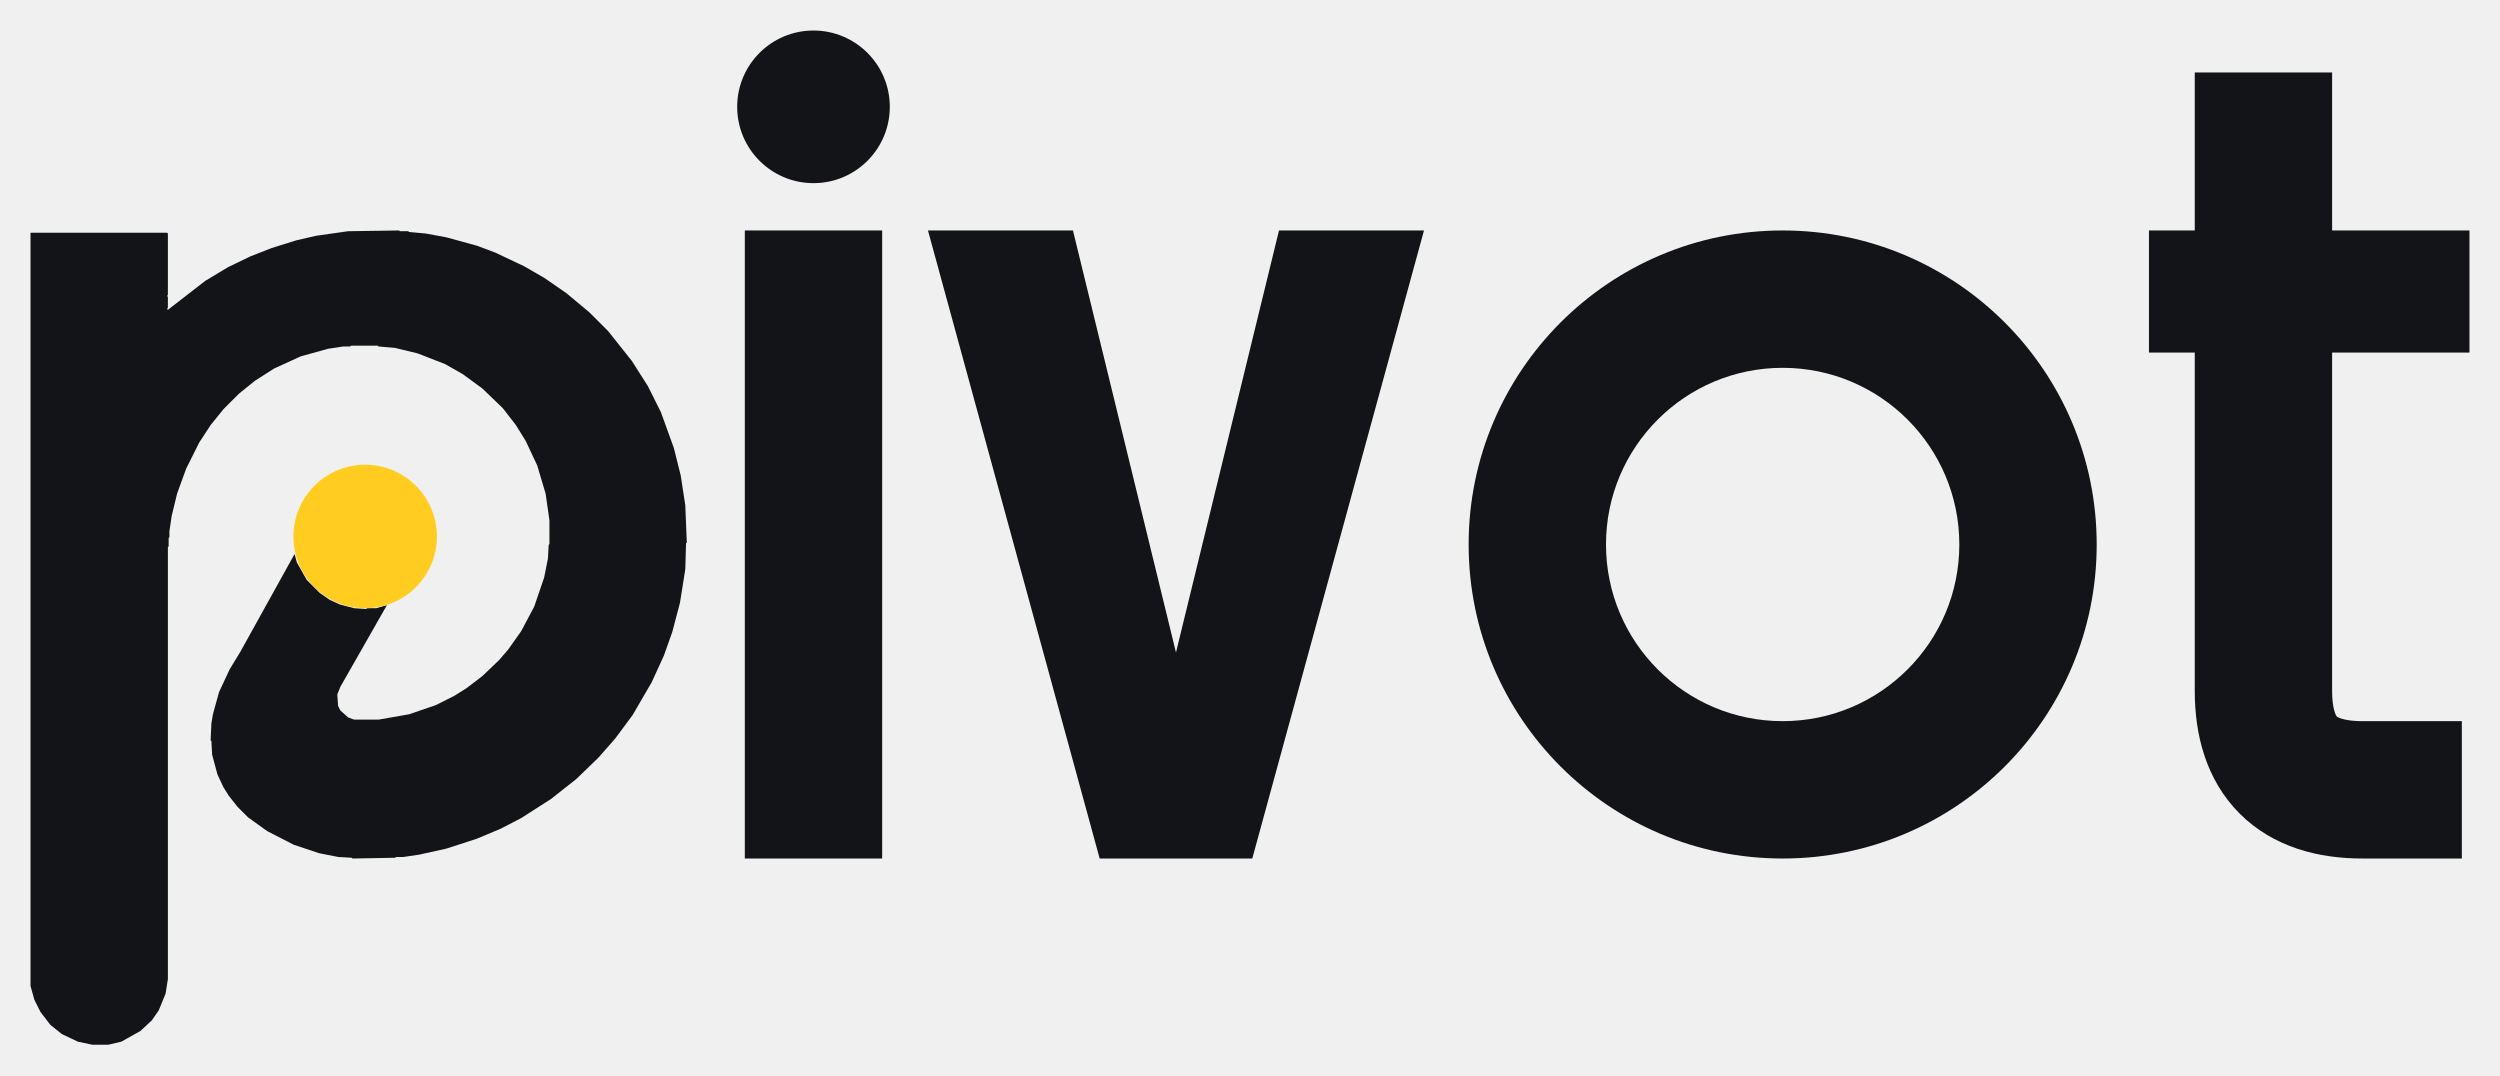
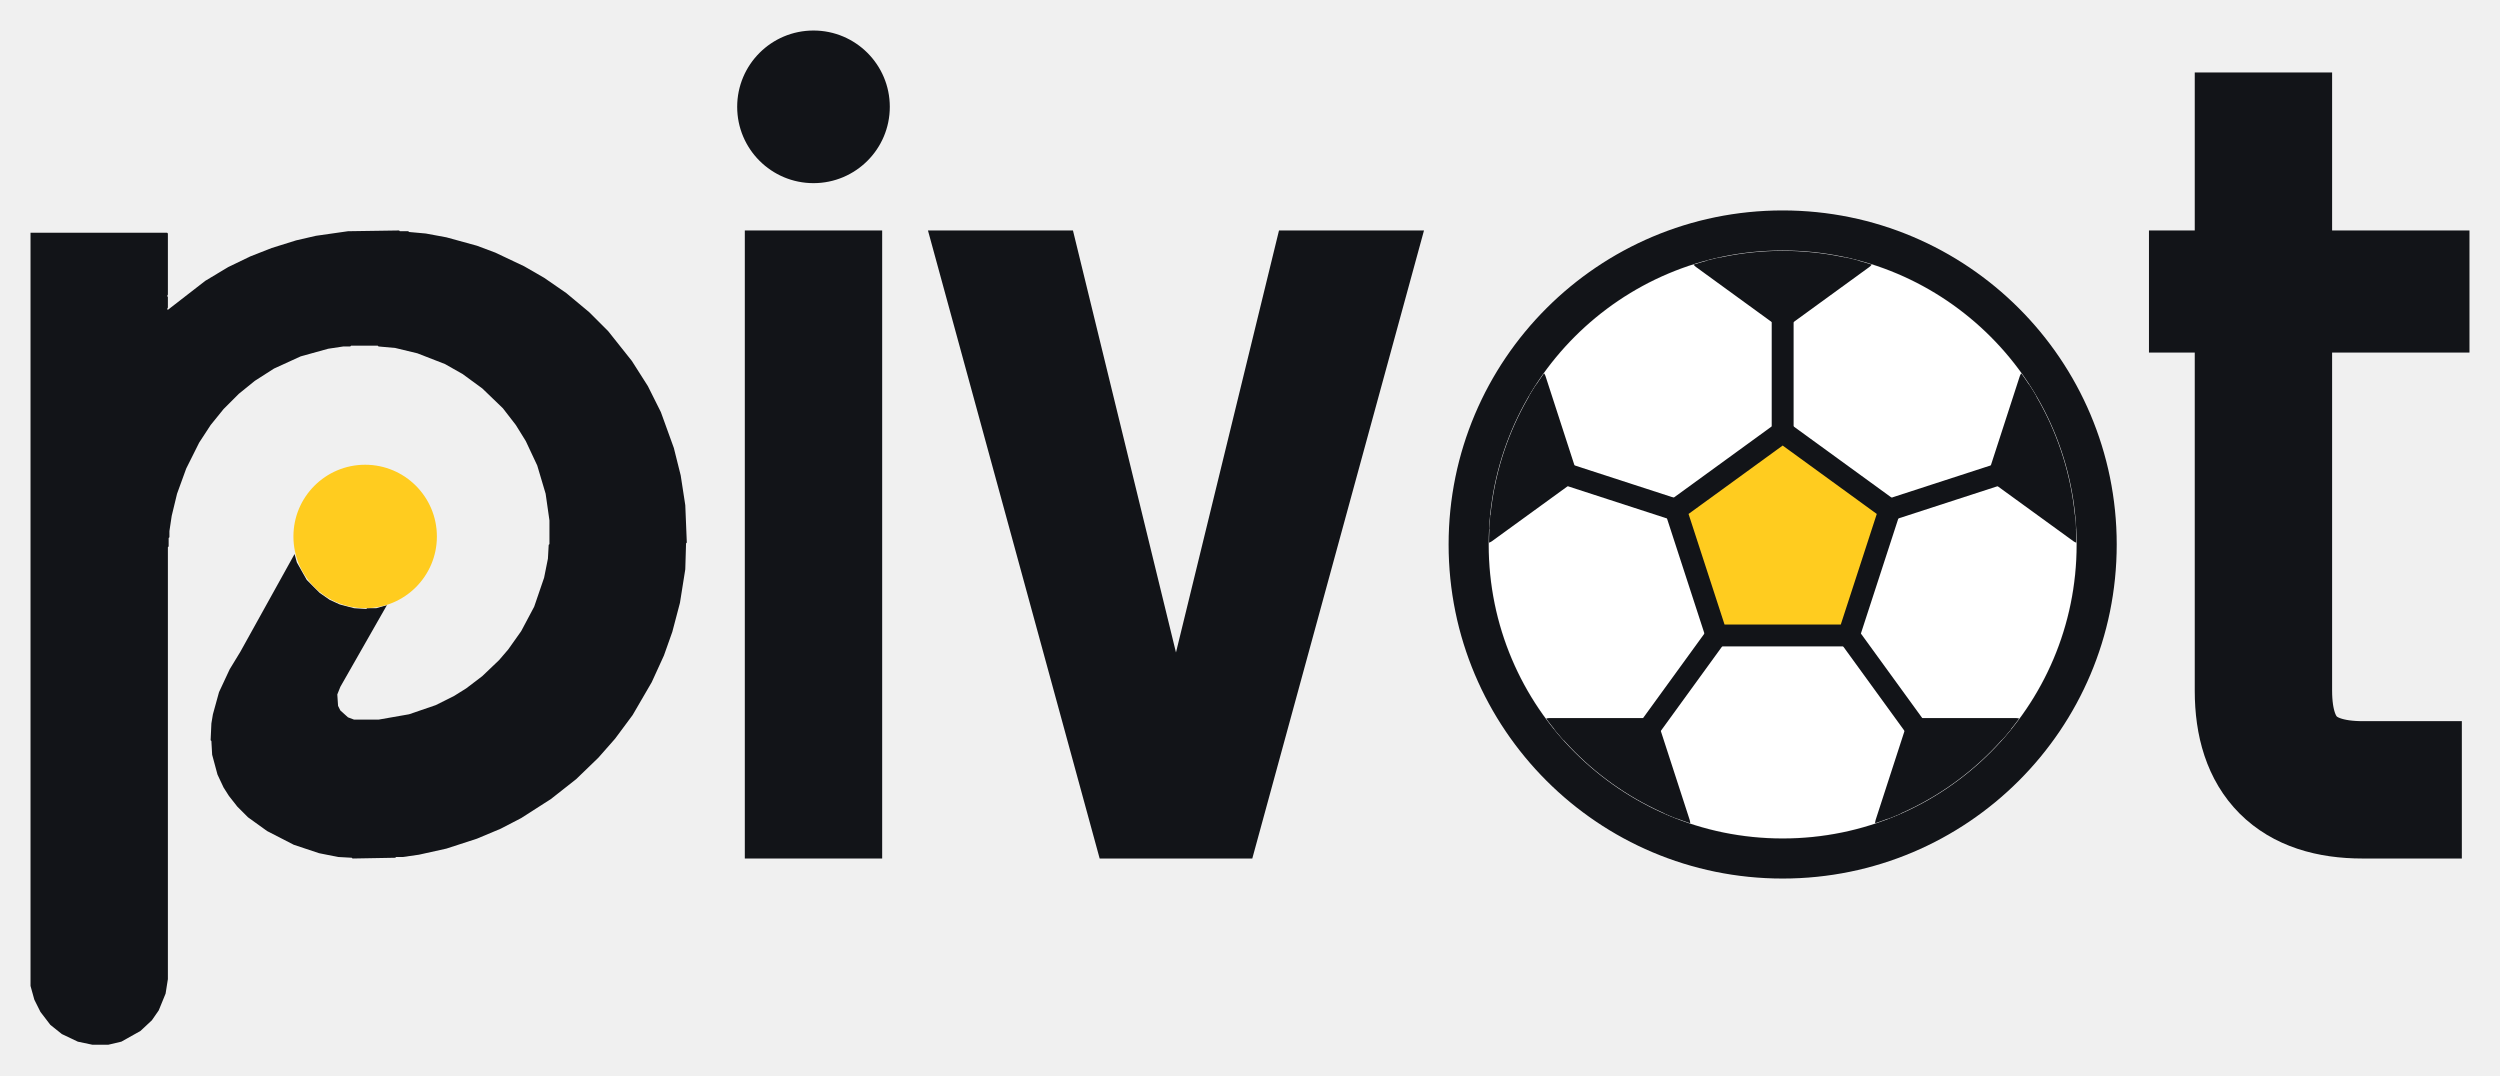
<svg xmlns="http://www.w3.org/2000/svg" viewBox="554 205 3276 1409" role="img" aria-label="Pivot">
  <style>.ink{fill:#121418}.ink-s{stroke:#121418}@media (prefers-color-scheme:dark){.ink{fill:#F1F2F4}.ink-s{stroke:#F1F2F4}}</style>
  <g class="ink">
    <path d="M 1267 569 L 1241 554 L 1203 536 L 1179 527 L 1139 516 L 1112 511 L 1090 509 L 1089 508 L 1078 508 L 1077 507 L 1010 508 L 968 514 L 942 520 L 910 530 L 882 541 L 853 555 L 823 573 L 774 611 L 773 610 L 774 608 L 774 594 L 773 593 L 774 591 L 774 511 L 773 510 L 594 510 L 594 1497 L 599 1515 L 607 1531 L 620 1548 L 635 1560 L 656 1570 L 675 1574 L 696 1574 L 713 1570 L 738 1556 L 753 1542 L 762 1529 L 771 1507 L 774 1488 L 774 922 L 775 921 L 775 910 L 776 909 L 776 901 L 779 881 L 786 852 L 798 819 L 815 785 L 830 762 L 847 741 L 867 721 L 888 704 L 913 688 L 948 672 L 984 662 L 1004 659 L 1013 659 L 1014 658 L 1049 658 L 1050 659 L 1072 661 L 1101 668 L 1137 682 L 1160 695 L 1186 714 L 1213 740 L 1230 762 L 1243 783 L 1258 815 L 1269 852 L 1274 887 L 1274 918 L 1273 919 L 1272 937 L 1267 962 L 1254 1000 L 1237 1032 L 1220 1056 L 1208 1070 L 1186 1091 L 1165 1107 L 1149 1117 L 1125 1129 L 1090 1141 L 1050 1148 L 1018 1148 L 1010 1145 L 1000 1136 L 997 1130 L 996 1115 L 1000 1105 L 1061 998 L 1047 1002 L 1035 1002 L 1034 1003 L 1018 1002 L 999 997 L 986 991 L 973 982 L 956 965 L 943 942 L 940 931 L 869 1059 L 855 1082 L 841 1112 L 833 1141 L 831 1153 L 830 1175 L 831 1176 L 832 1194 L 839 1220 L 847 1237 L 854 1248 L 865 1262 L 879 1276 L 904 1294 L 939 1312 L 972 1323 L 997 1328 L 1015 1329 L 1016 1330 L 1072 1329 L 1073 1328 L 1082 1328 L 1103 1325 L 1139 1317 L 1179 1304 L 1210 1291 L 1237 1277 L 1276 1252 L 1309 1226 L 1338 1198 L 1360 1173 L 1383 1142 L 1408 1099 L 1424 1064 L 1435 1033 L 1445 995 L 1452 951 L 1453 917 L 1454 916 L 1452 867 L 1446 828 L 1437 792 L 1420 745 L 1403 711 L 1382 678 L 1351 639 L 1326 614 L 1296 589 Z" />
    <rect x="1530" y="507" width="180" height="823" />
    <circle cx="1620" cy="345" r="100" />
    <path d="M1770 507 H1960 L2095 1060 L2230 507 H2420 L2195 1330 H1995 Z" />
-     <path fill-rule="evenodd" d="M2890 507 a411.5 411.5 0 1 0 0.01 0 Z M2890 687 a231.5 231.5 0 1 1 -0.01 0 Z" />
    <rect x="3370" y="507" width="420" height="160" />
  </g>
  <path d="M3520 300 V1110 Q3520 1240 3650 1240 H3780" fill="none" class="ink-s" stroke-width="180" />
  <circle cx="1032.5" cy="908" r="94" fill="#FFCC1F" />
+   <clipPath id="wm-ball">
+     <circle cx="2890" cy="918.5" r="384.8" />
+   </clipPath>
+   <circle cx="2890" cy="918.5" r="384.8" fill="#FFFFFF" />
+   <g clip-path="url(#wm-ball)" fill="#121418" stroke="#121418" stroke-width="28.7" stroke-linejoin="round">
+     <polygon points="2890.0,619.7 2784.9,543.3 2825.0,419.7 2955.0,419.7 2995.1,543.3" />
+     <line x1="2890.0" y1="771.1" x2="2890.0" y2="619.7" />
+     <polygon points="3174.2,826.2 3214.3,702.6 3344.3,702.6 3384.4,826.2 3279.3,902.5" />
+     <line x1="3030.2" y1="873.0" x2="3174.2" y2="826.2" />
+     <polygon points="3065.6,1160.3 3195.6,1160.3 3235.7,1283.8 3130.6,1360.2 3025.5,1283.8" />
+     <line x1="2976.6" y1="1037.7" x2="3065.6" y2="1160.3" />
+     <polygon points="2714.4,1160.3 2754.5,1283.8 2649.4,1360.2 2544.3,1283.8 2584.4,1160.3" />
+     <line x1="2803.4" y1="1037.7" x2="2714.4" y2="1160.3" />
+     <polygon points="2605.8,826.2 2500.7,902.5 2395.6,826.2 2435.7,702.6 2565.7,702.6" />
+     <line x1="2749.8" y1="873.0" x2="2605.8" y2="826.2" />
+   </g>
+   <polygon points="2890.0,771.1 3030.2,873.0 2976.6,1037.7 2803.4,1037.7 2749.8,873.0" fill="#FFCC1F" stroke="#121418" stroke-width="28.7" stroke-linejoin="round" />
+   <circle cx="2890" cy="918.5" r="411.5" fill="none" class="ink-s" stroke-width="52.5" />
</svg>
